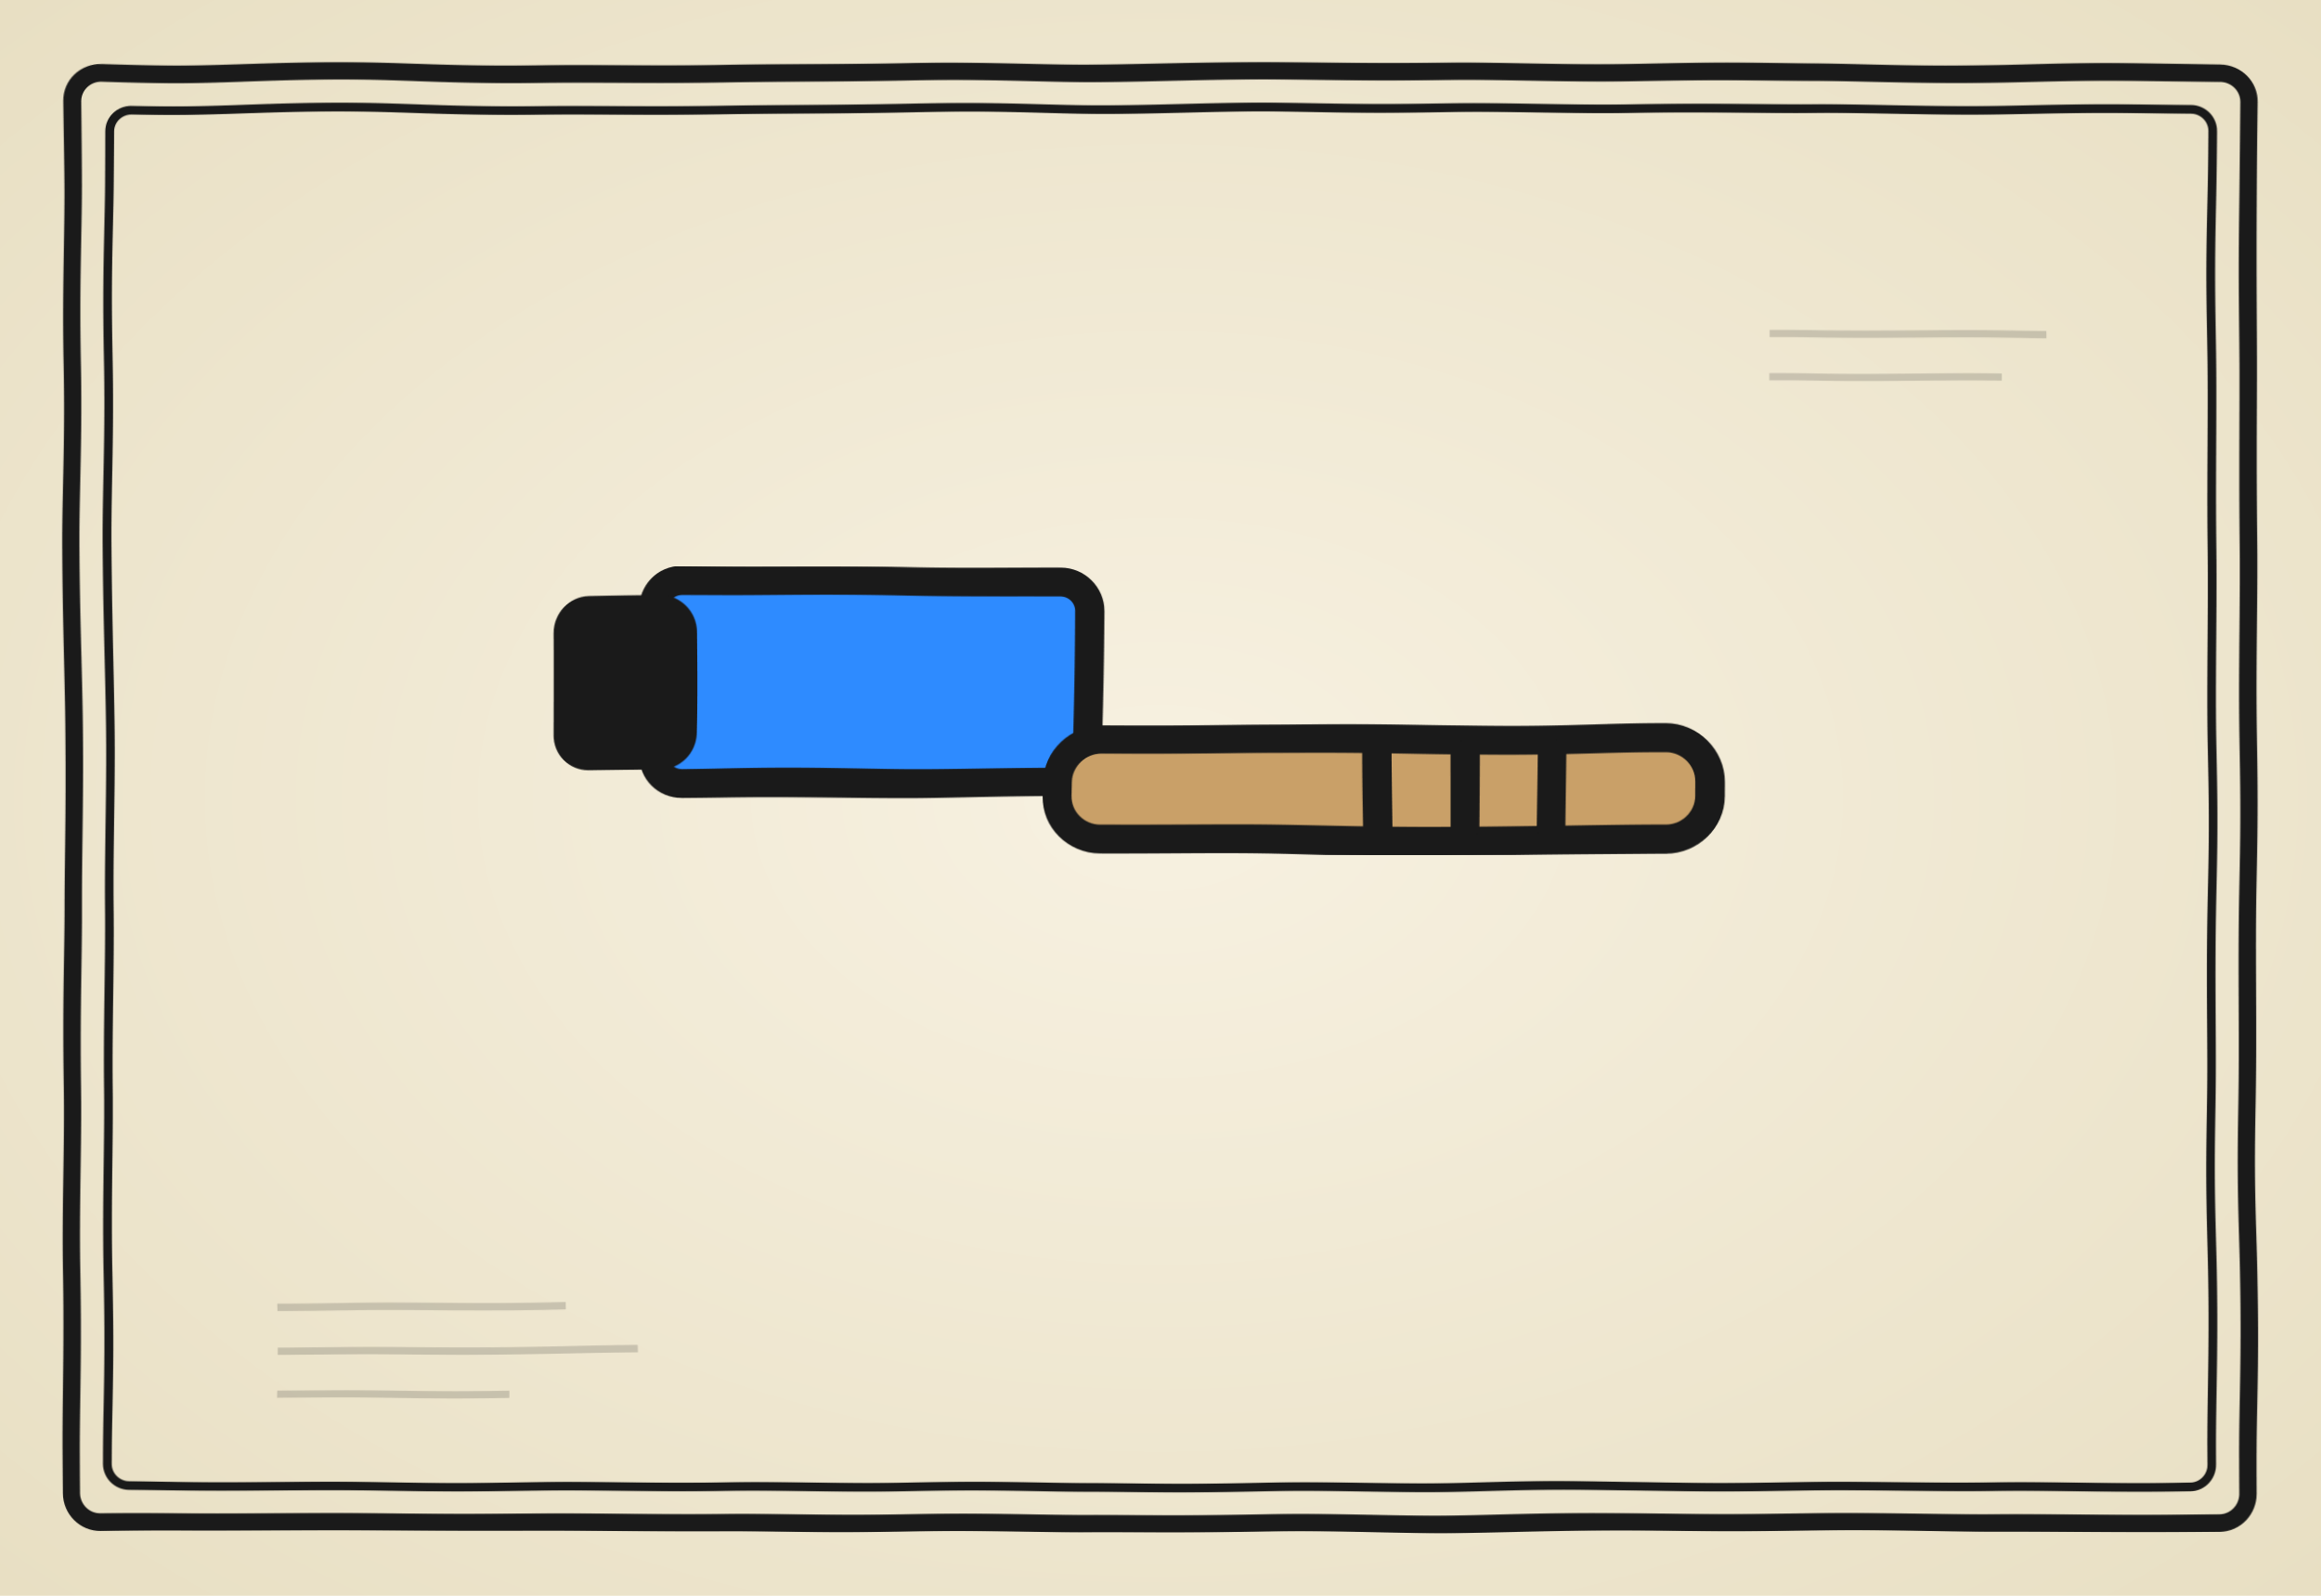
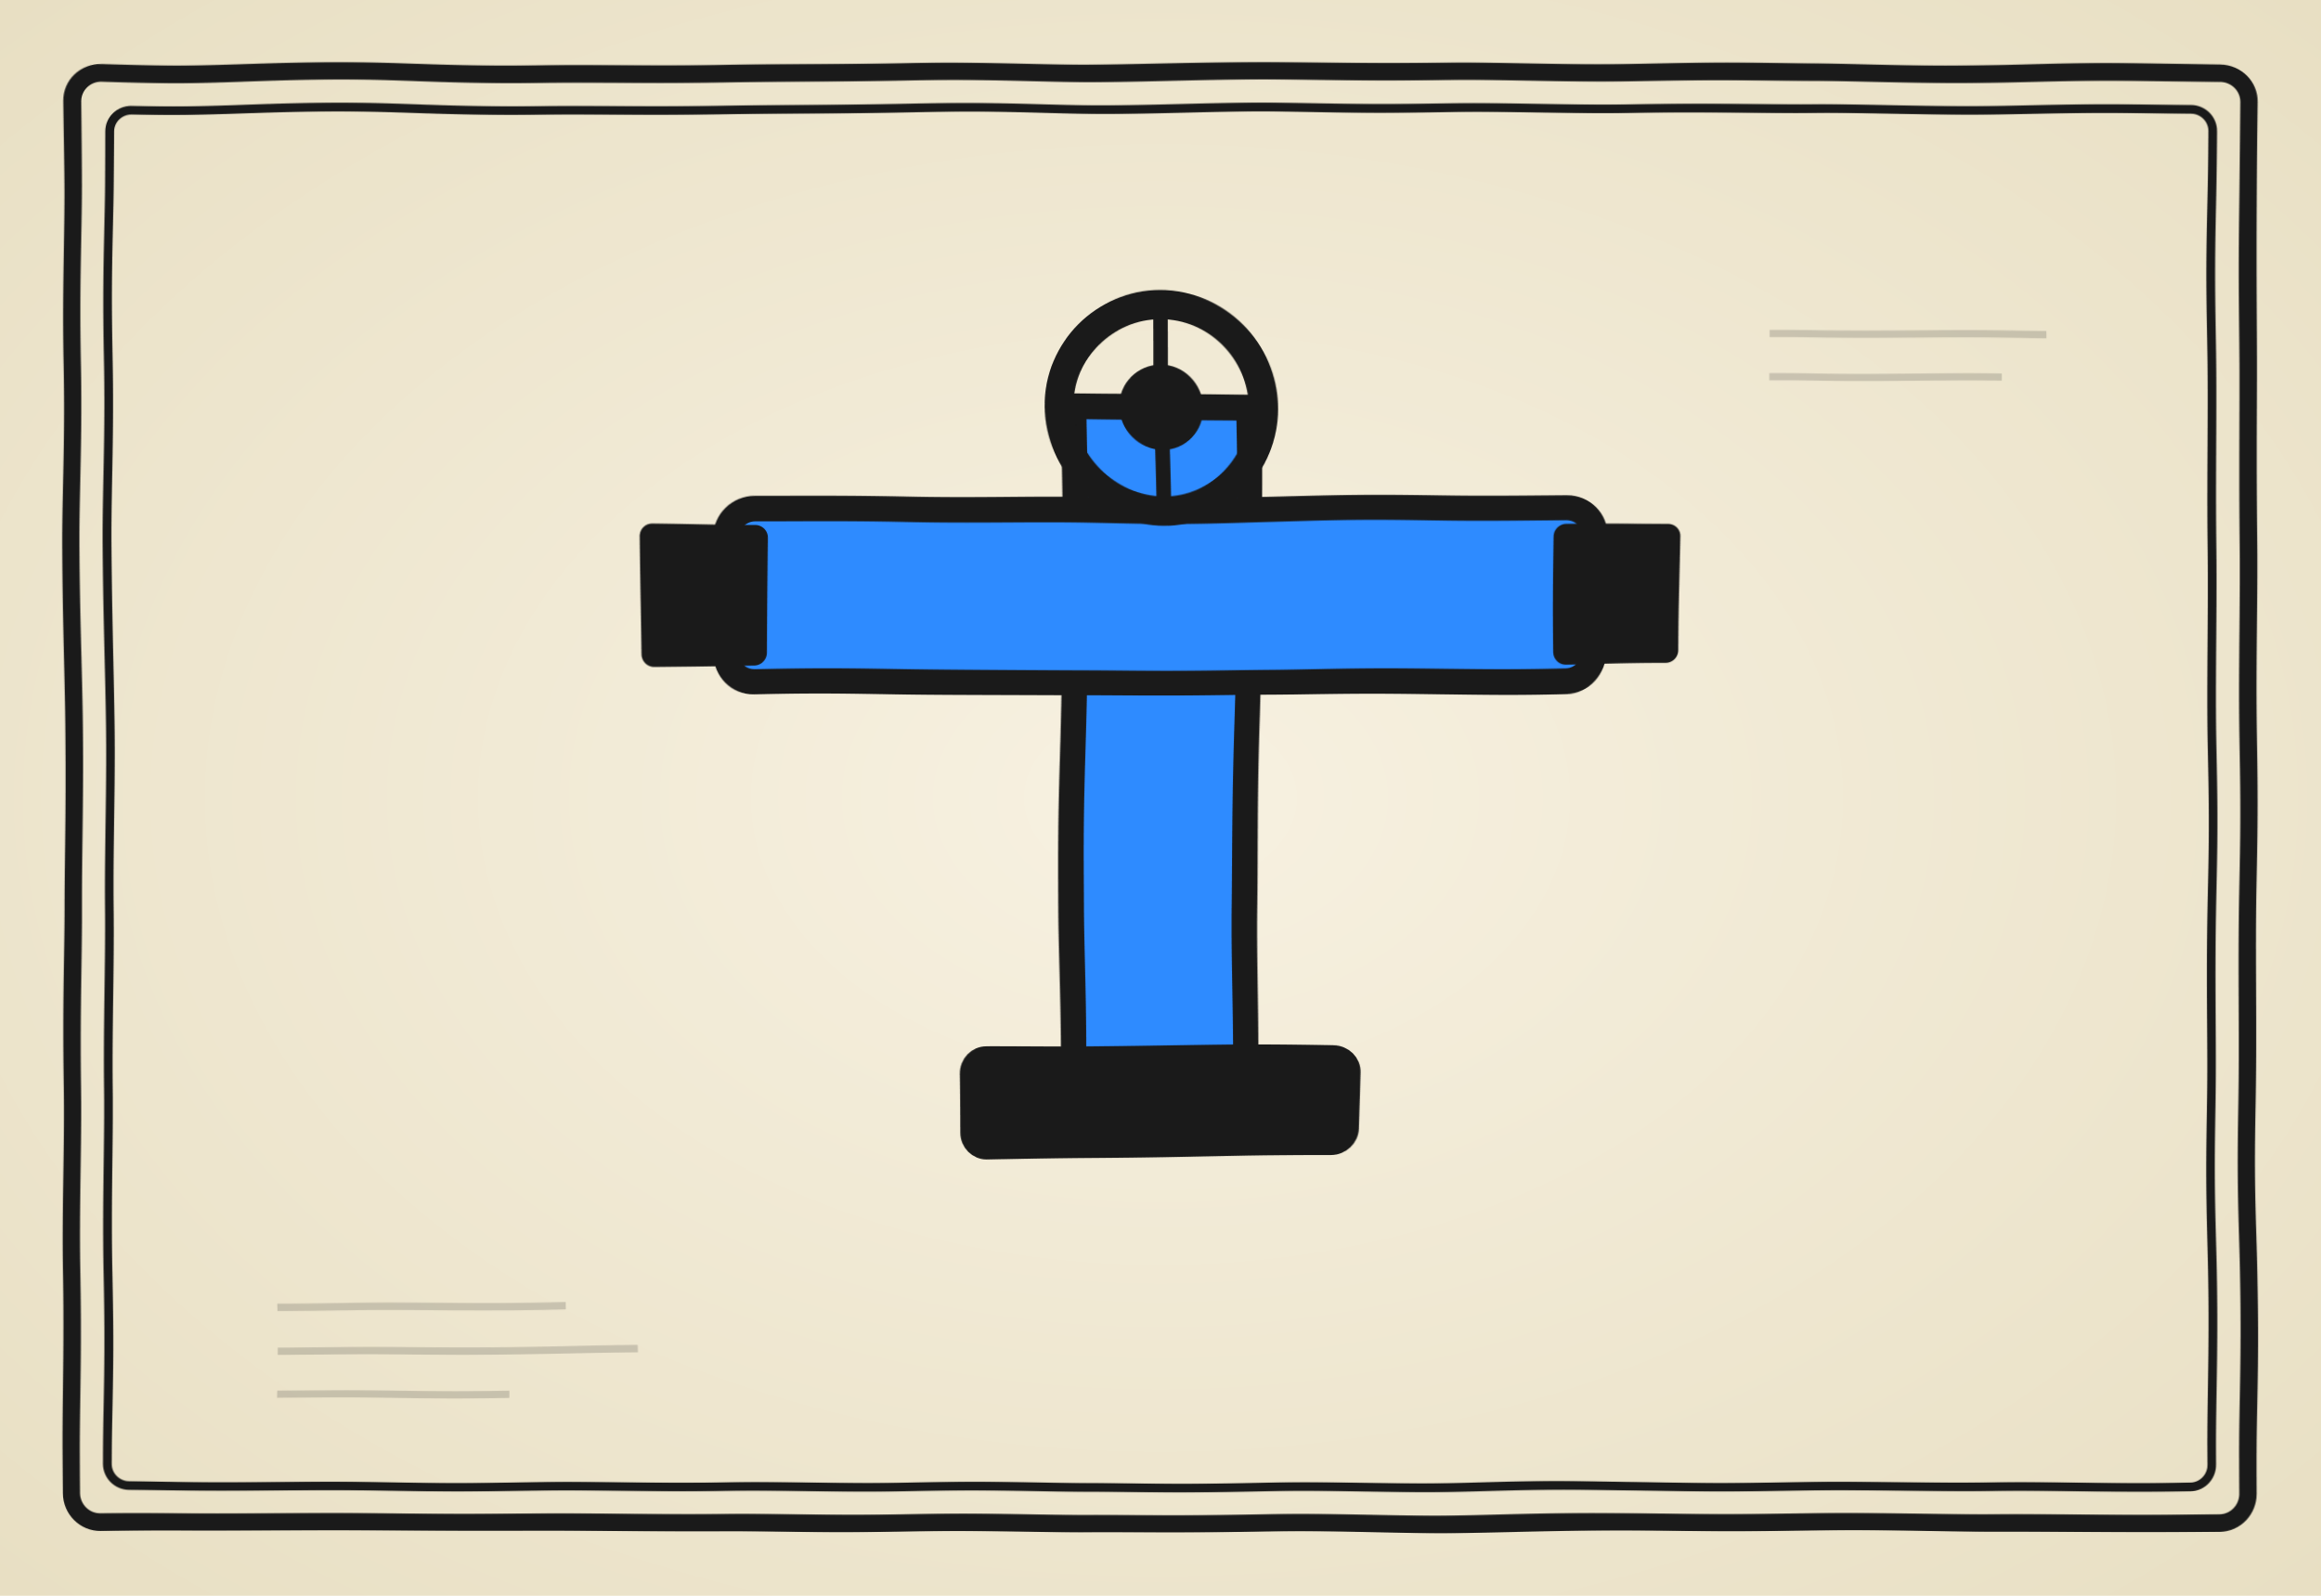
<svg xmlns="http://www.w3.org/2000/svg" viewBox="0 0 320 220" role="img" aria-label="das Standrohr">
  <defs>
    <radialGradient id="paper" cx="50%" cy="50%" r="70%">
      <stop offset="0%" stop-color="#f7f1e1" />
      <stop offset="100%" stop-color="#e8dfc3" />
    </radialGradient>
    <filter id="sketch" x="-5%" y="-5%" width="110%" height="110%">
      <feTurbulence type="fractalNoise" baseFrequency="0.02" numOctaves="2" seed="387" />
      <feDisplacementMap in="SourceGraphic" scale="1.8" />
    </filter>
    <filter id="sketchLight" x="-5%" y="-5%" width="110%" height="110%">
      <feTurbulence type="fractalNoise" baseFrequency="0.04" numOctaves="1" seed="390" />
      <feDisplacementMap in="SourceGraphic" scale="1.1" />
    </filter>
  </defs>
  <rect width="320" height="220" fill="url(#paper)" />
  <g fill="none" stroke="#1a1a1a" stroke-linecap="round" stroke-linejoin="round" filter="url(#sketchLight)">
    <rect x="10" y="10" width="300" height="200" stroke-width="2.4" rx="4" />
    <rect x="15" y="15" width="290" height="190" stroke-width="1.2" rx="3" />
  </g>
  <g stroke="#1a1a1a" stroke-width="1" opacity="0.18" filter="url(#sketchLight)">
    <line x1="38" y1="180" x2="78" y2="180" />
    <line x1="38" y1="186" x2="88" y2="186" />
    <line x1="38" y1="192" x2="70" y2="192" />
    <line x1="244" y1="46" x2="282" y2="46" />
    <line x1="244" y1="52" x2="276" y2="52" />
  </g>
  <g filter="url(#sketch)">
-     <g stroke="#1a1a1a" stroke-width="4" stroke-linejoin="round" stroke-linecap="round" fill="#2e8bff">
-       <rect x="90" y="80" width="60" height="28" rx="4" />
-       <rect x="78" y="84" width="16" height="20" rx="3" fill="#1a1a1a" />
-       <rect x="146" y="102" width="90" height="14" rx="6" fill="#c9a068" />
-       <line x1="190" y1="104" x2="190" y2="114" />
-       <line x1="202" y1="104" x2="202" y2="114" />
-       <line x1="214" y1="104" x2="214" y2="114" />
+     <g stroke="#1a1a1a" stroke-width="3.5" stroke-linejoin="round" stroke-linecap="round">
+       <rect x="148" y="56" width="24" height="90" fill="#2e8bff" />
+       <rect x="134" y="146" width="52" height="12" rx="2" fill="#1a1a1a" />
+       <rect x="100" y="70" width="120" height="24" rx="4" fill="#2e8bff" />
+       <rect x="90" y="74" width="14" height="16" fill="#1a1a1a" />
+       <rect x="216" y="74" width="14" height="16" fill="#1a1a1a" />
+       <circle cx="160" cy="56" r="14" fill="none" stroke-width="4" />
+       <circle cx="160" cy="56" r="4" fill="#1a1a1a" />
+       <line x1="146" y1="56" x2="174" y2="56" stroke-width="2" />
+       <line x1="160" y1="42" x2="160" y2="70" stroke-width="2" />
    </g>
  </g>
</svg>
